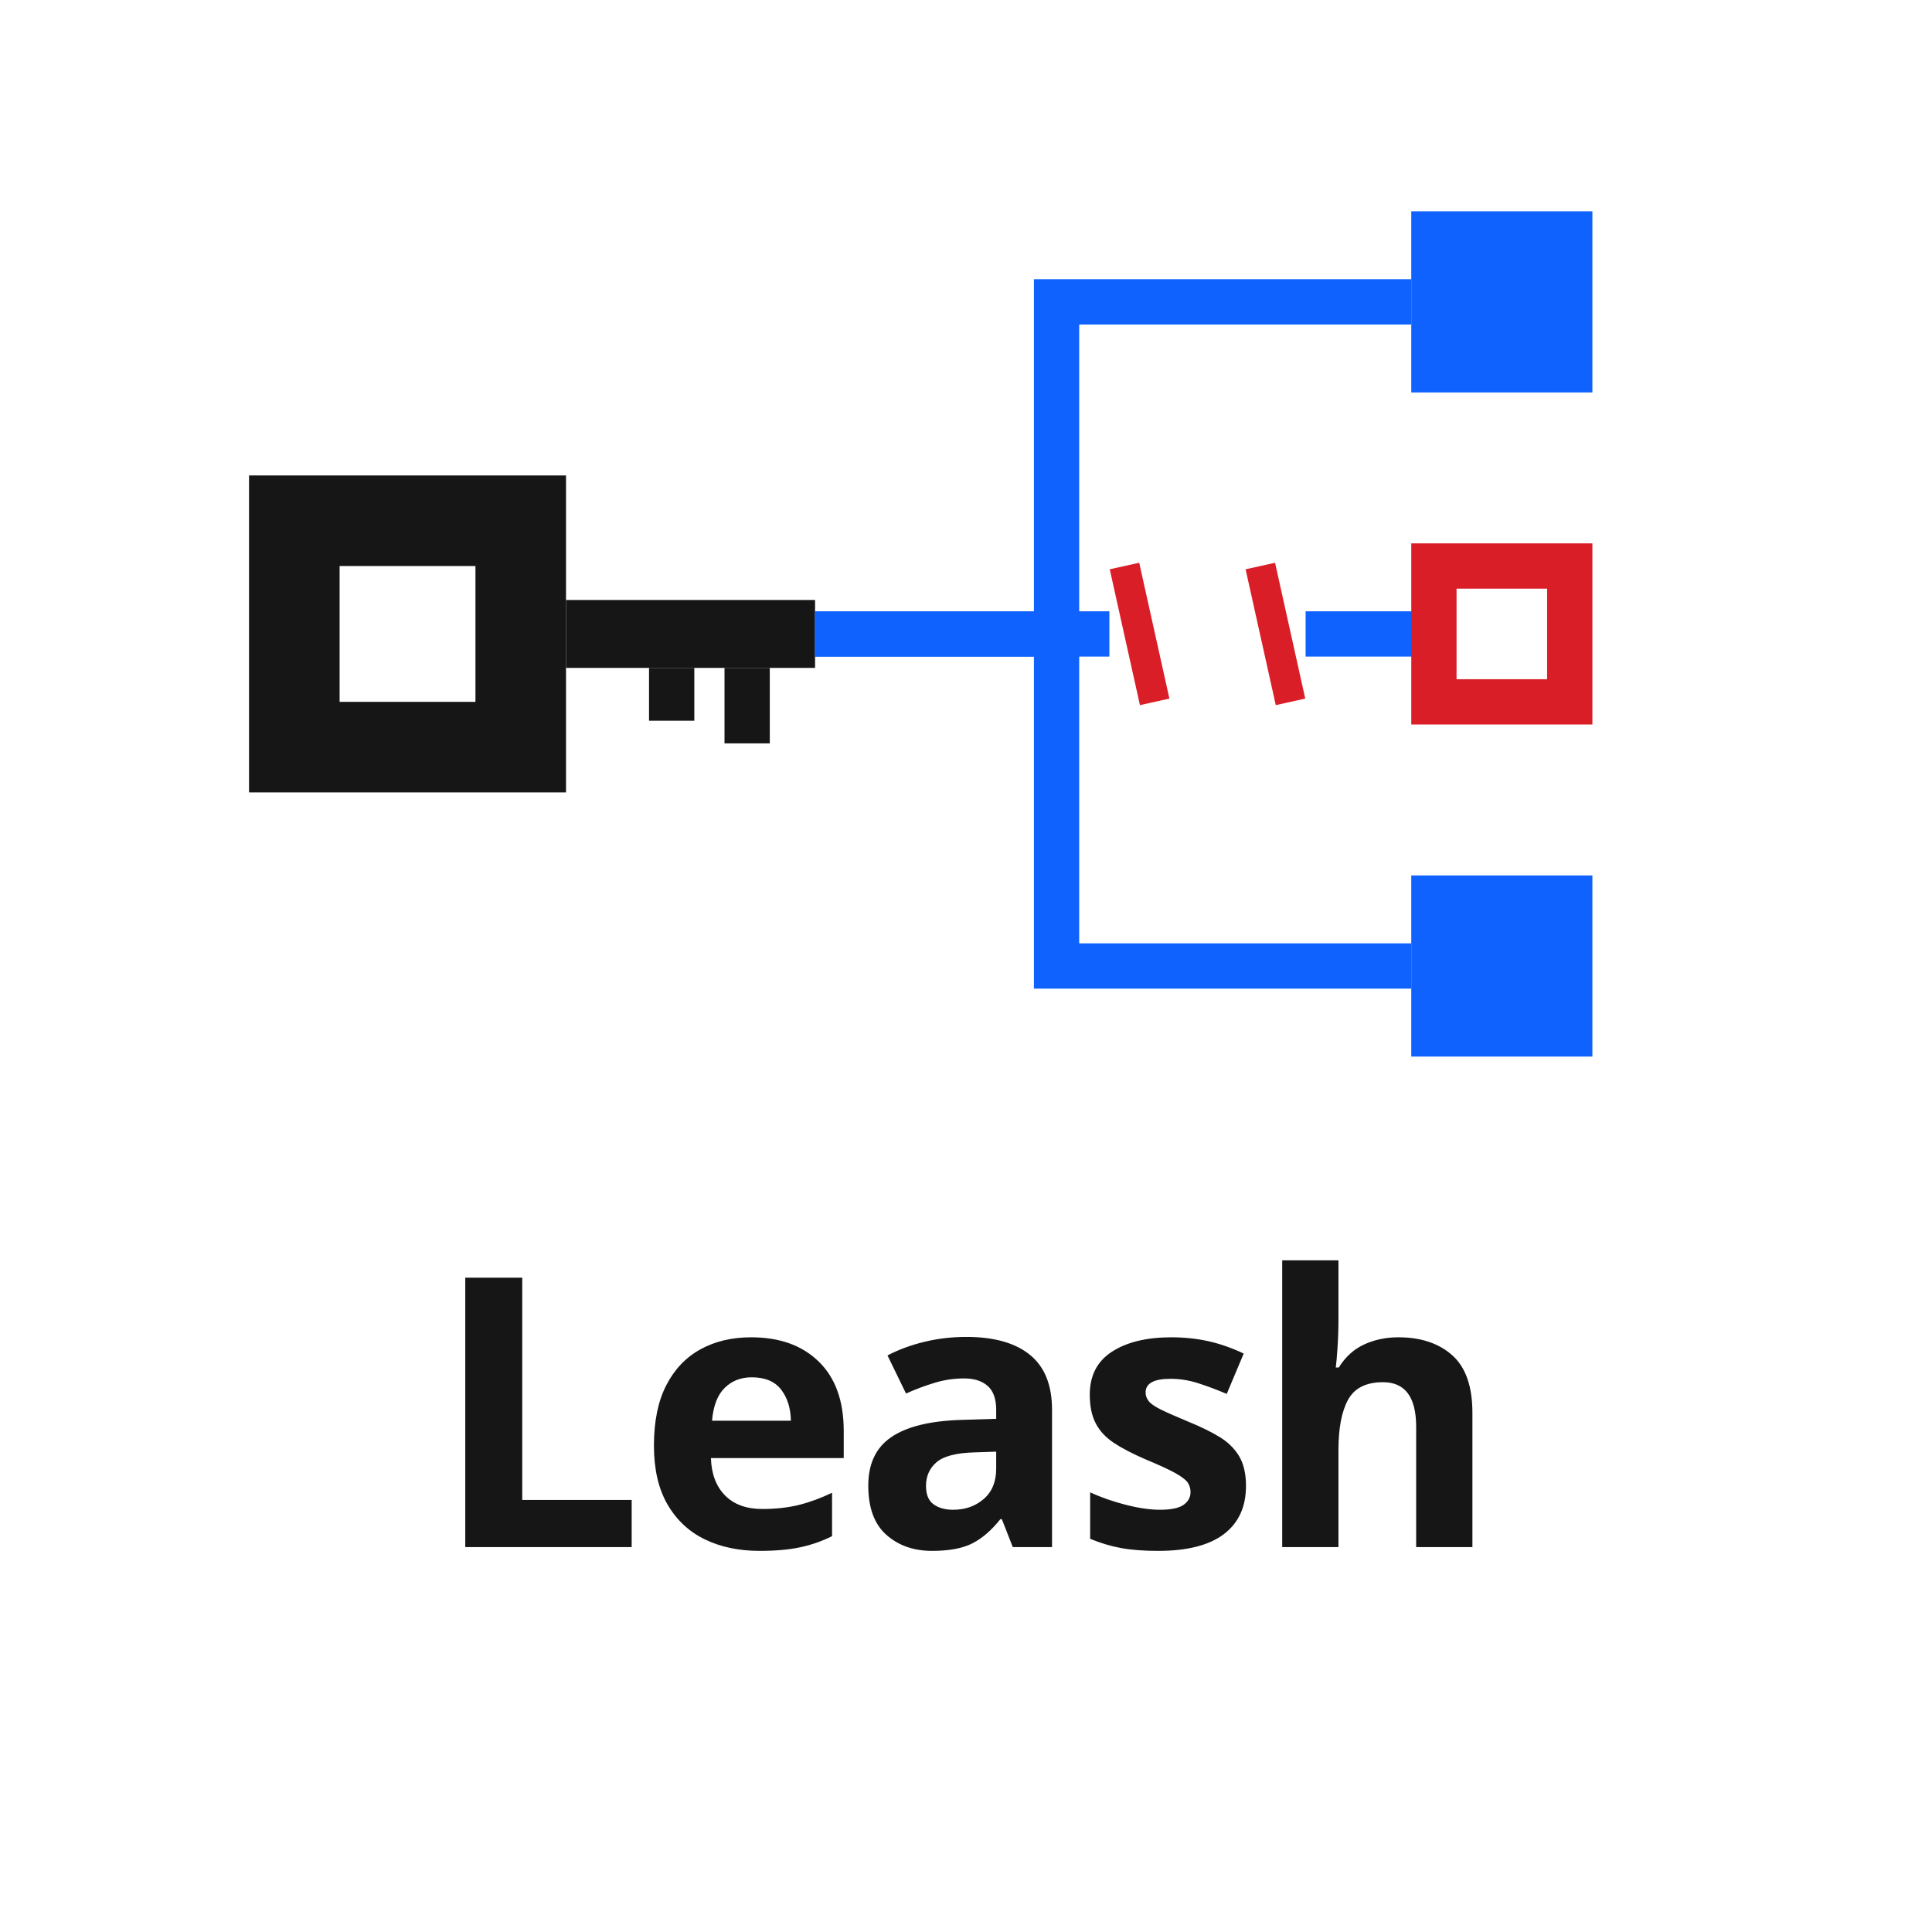
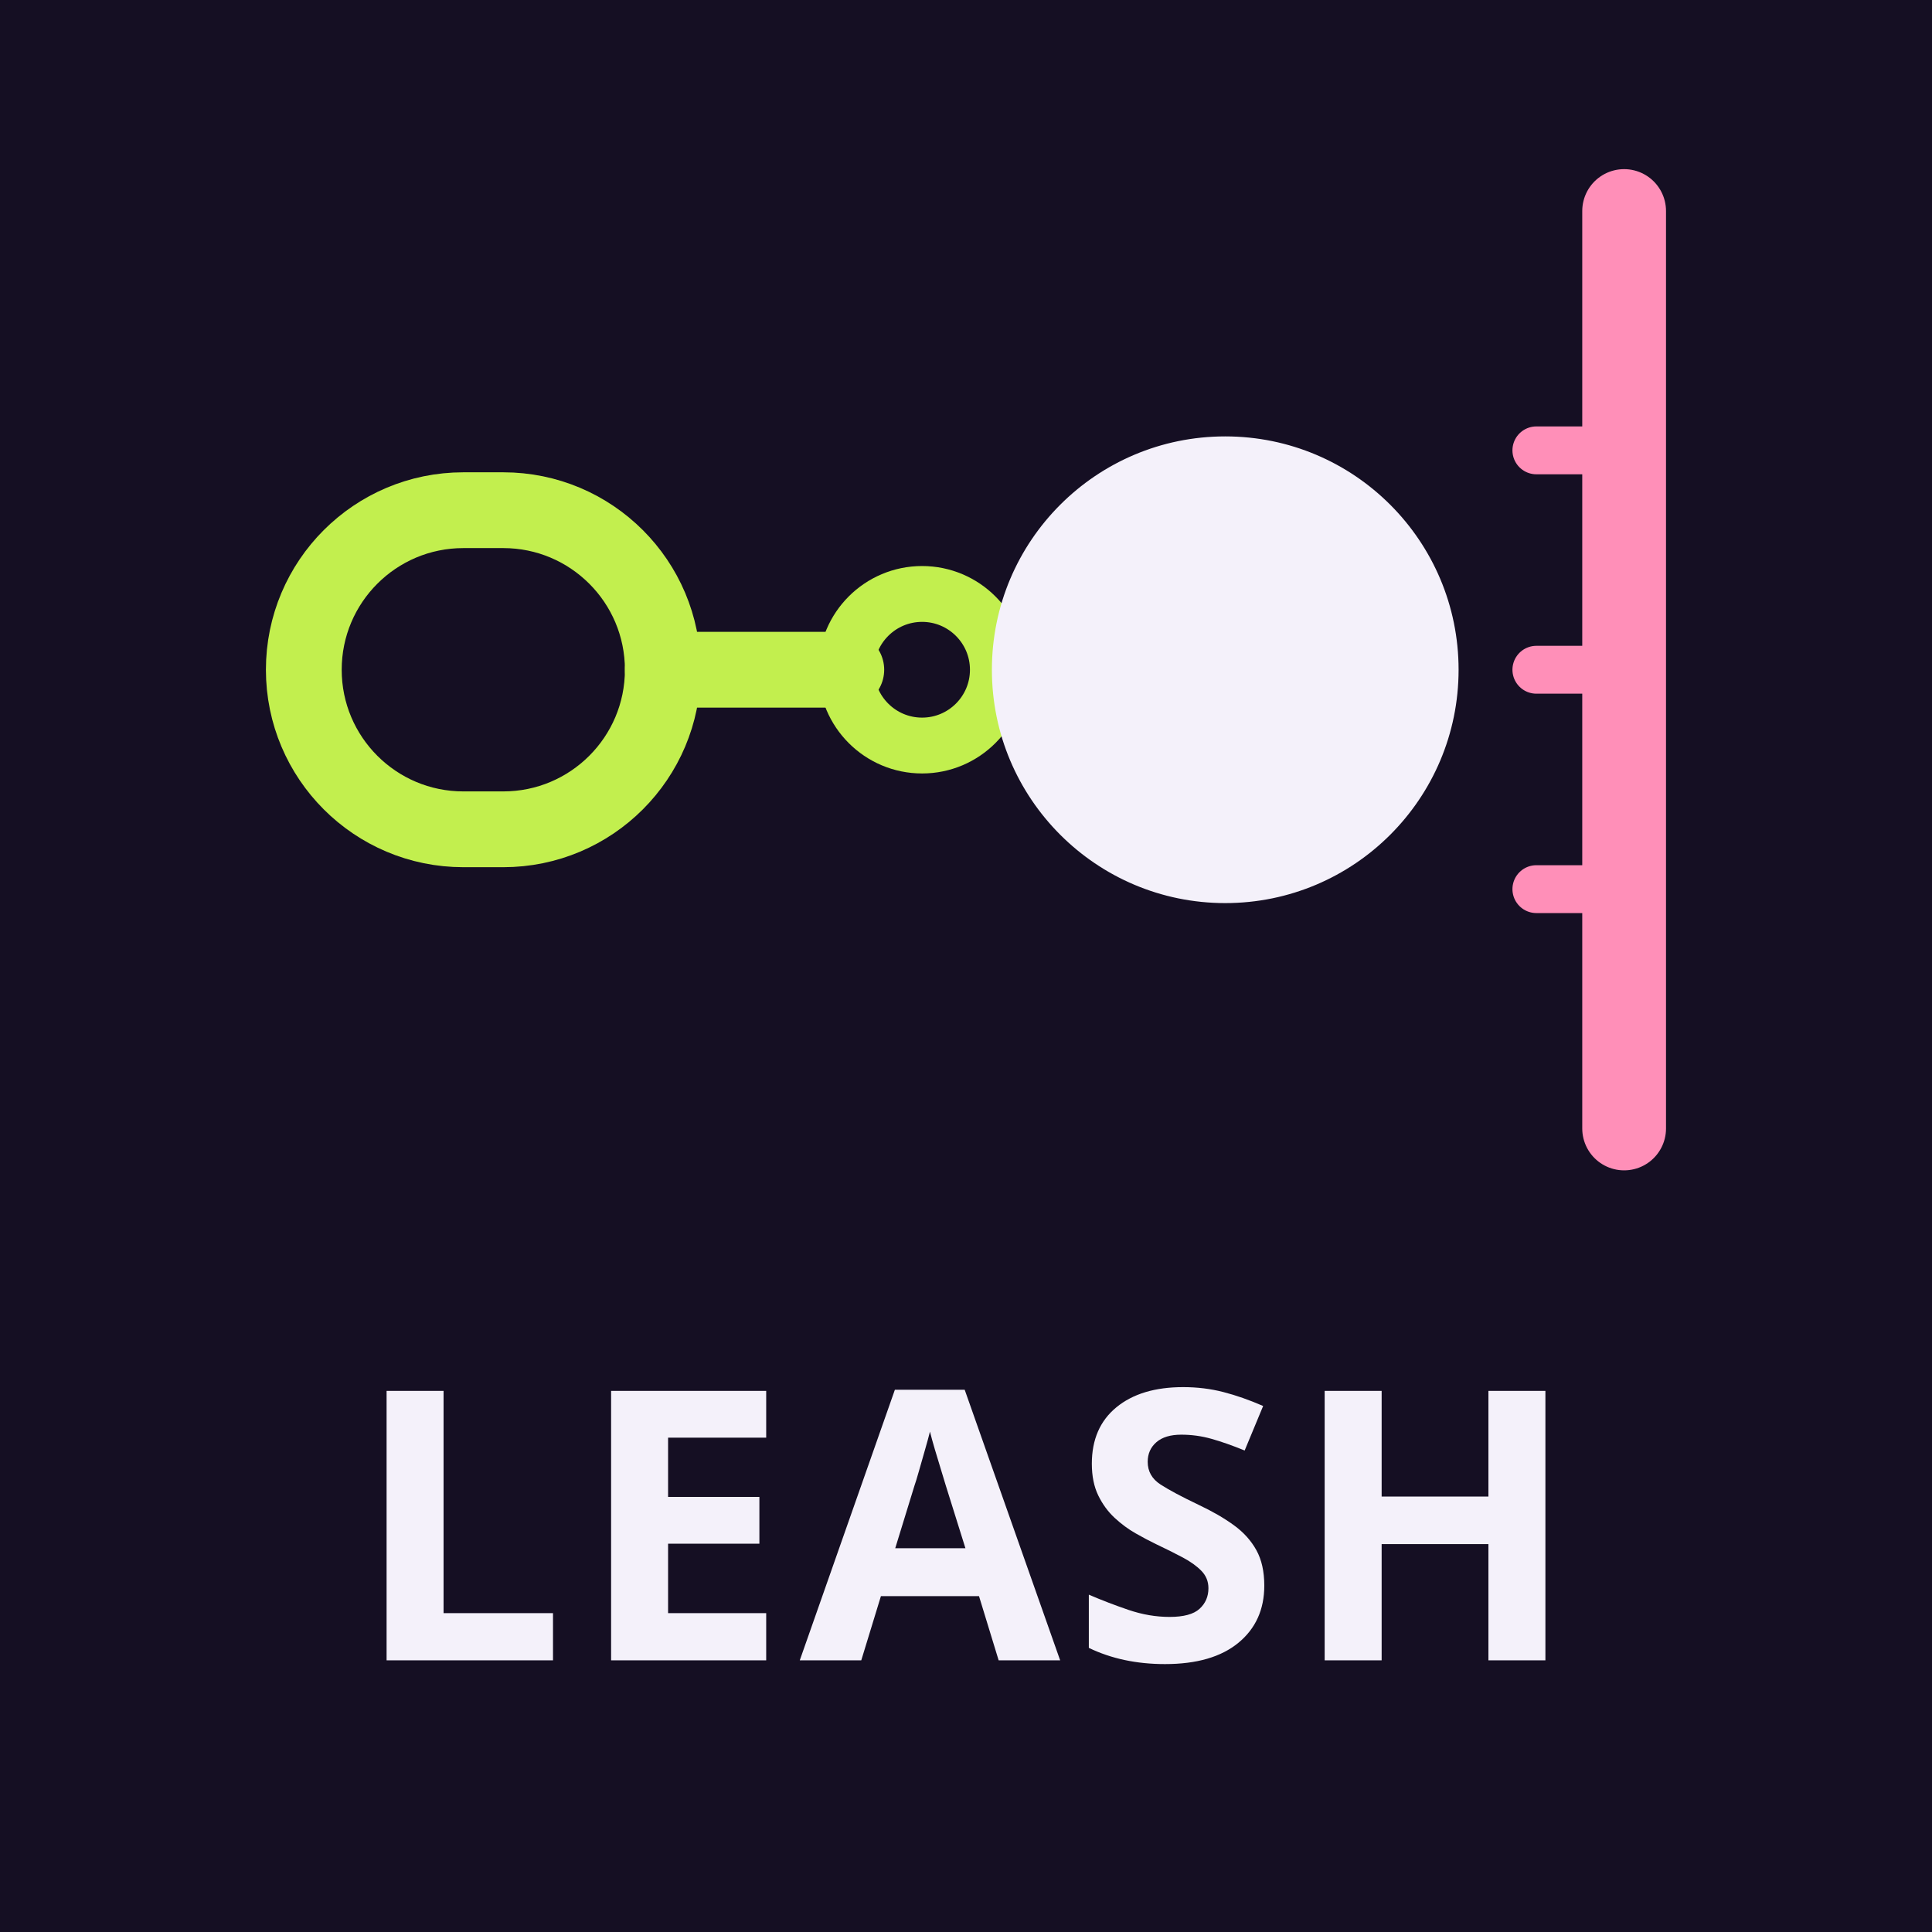
<svg xmlns="http://www.w3.org/2000/svg" viewBox="0 0 1024 1024" width="1024" height="1024">
-   <rect width="1024" height="1024" fill="#ffffff" />
-   <g fill="#161616">
-     <rect x="132" y="252" width="168" height="168" />
-     <rect x="300" y="318" width="132" height="36" />
-     <rect x="384" y="354" width="24" height="40" />
-     <rect x="344" y="354" width="24" height="28" />
+   <rect width="1024" height="1024" fill="#150f23" />
+   <g transform="translate(99.71 -67.86) scale(1.0571)">
+     <rect x="58" y="320" width="180" height="160" rx="80" fill="none" stroke="#c2ef4e" stroke-width="38" />
+     <path d="M238 400 H330" fill="none" stroke="#c2ef4e" stroke-width="38" stroke-linecap="round" />
+     <circle cx="368" cy="400" r="38" fill="none" stroke="#c2ef4e" stroke-width="28" />
+     <circle cx="520" cy="400" r="116" fill="#f4f1fa" stroke="#f4f1fa" stroke-width="2" />
+     <path d="M720 170 V630" fill="none" stroke="#ff8fb8" stroke-width="42" stroke-linecap="round" />
+     <path d="M720 290 H676 M720 400 H676 M720 510 H676" fill="none" stroke="#ff8fb8" stroke-width="24" stroke-linecap="round" />
  </g>
-   <rect x="180" y="300" width="72" height="72" fill="#ffffff" />
-   <g stroke="#0f62fe" stroke-width="24" fill="none">
-     <path d="M432 336 H560 V160 H748" />
-     <path d="M432 336 H588" />
-     <path d="M692 336 H760" />
-     <path d="M560 336 V512 H748" />
-   </g>
-   <g stroke="#da1e28" stroke-width="16">
-     <line x1="596" y1="300" x2="612" y2="372" />
-     <line x1="668" y1="300" x2="684" y2="372" />
-   </g>
-   <rect x="748" y="112" width="96" height="96" fill="#0f62fe" />
-   <rect x="760" y="300" width="72" height="72" fill="none" stroke="#da1e28" stroke-width="24" />
-   <rect x="748" y="464" width="96" height="96" fill="#0f62fe" />
-   <text x="512" y="820" text-anchor="middle" font-family="IBM Plex Sans" font-weight="600" font-size="200" letter-spacing="-4" fill="#161616">Leash</text>
+   <text x="512" y="880" text-anchor="middle" font-family="'Rubik', sans-serif" font-weight="700" font-size="200" letter-spacing="6" fill="#f4f1fa">LEASH</text>
</svg>
